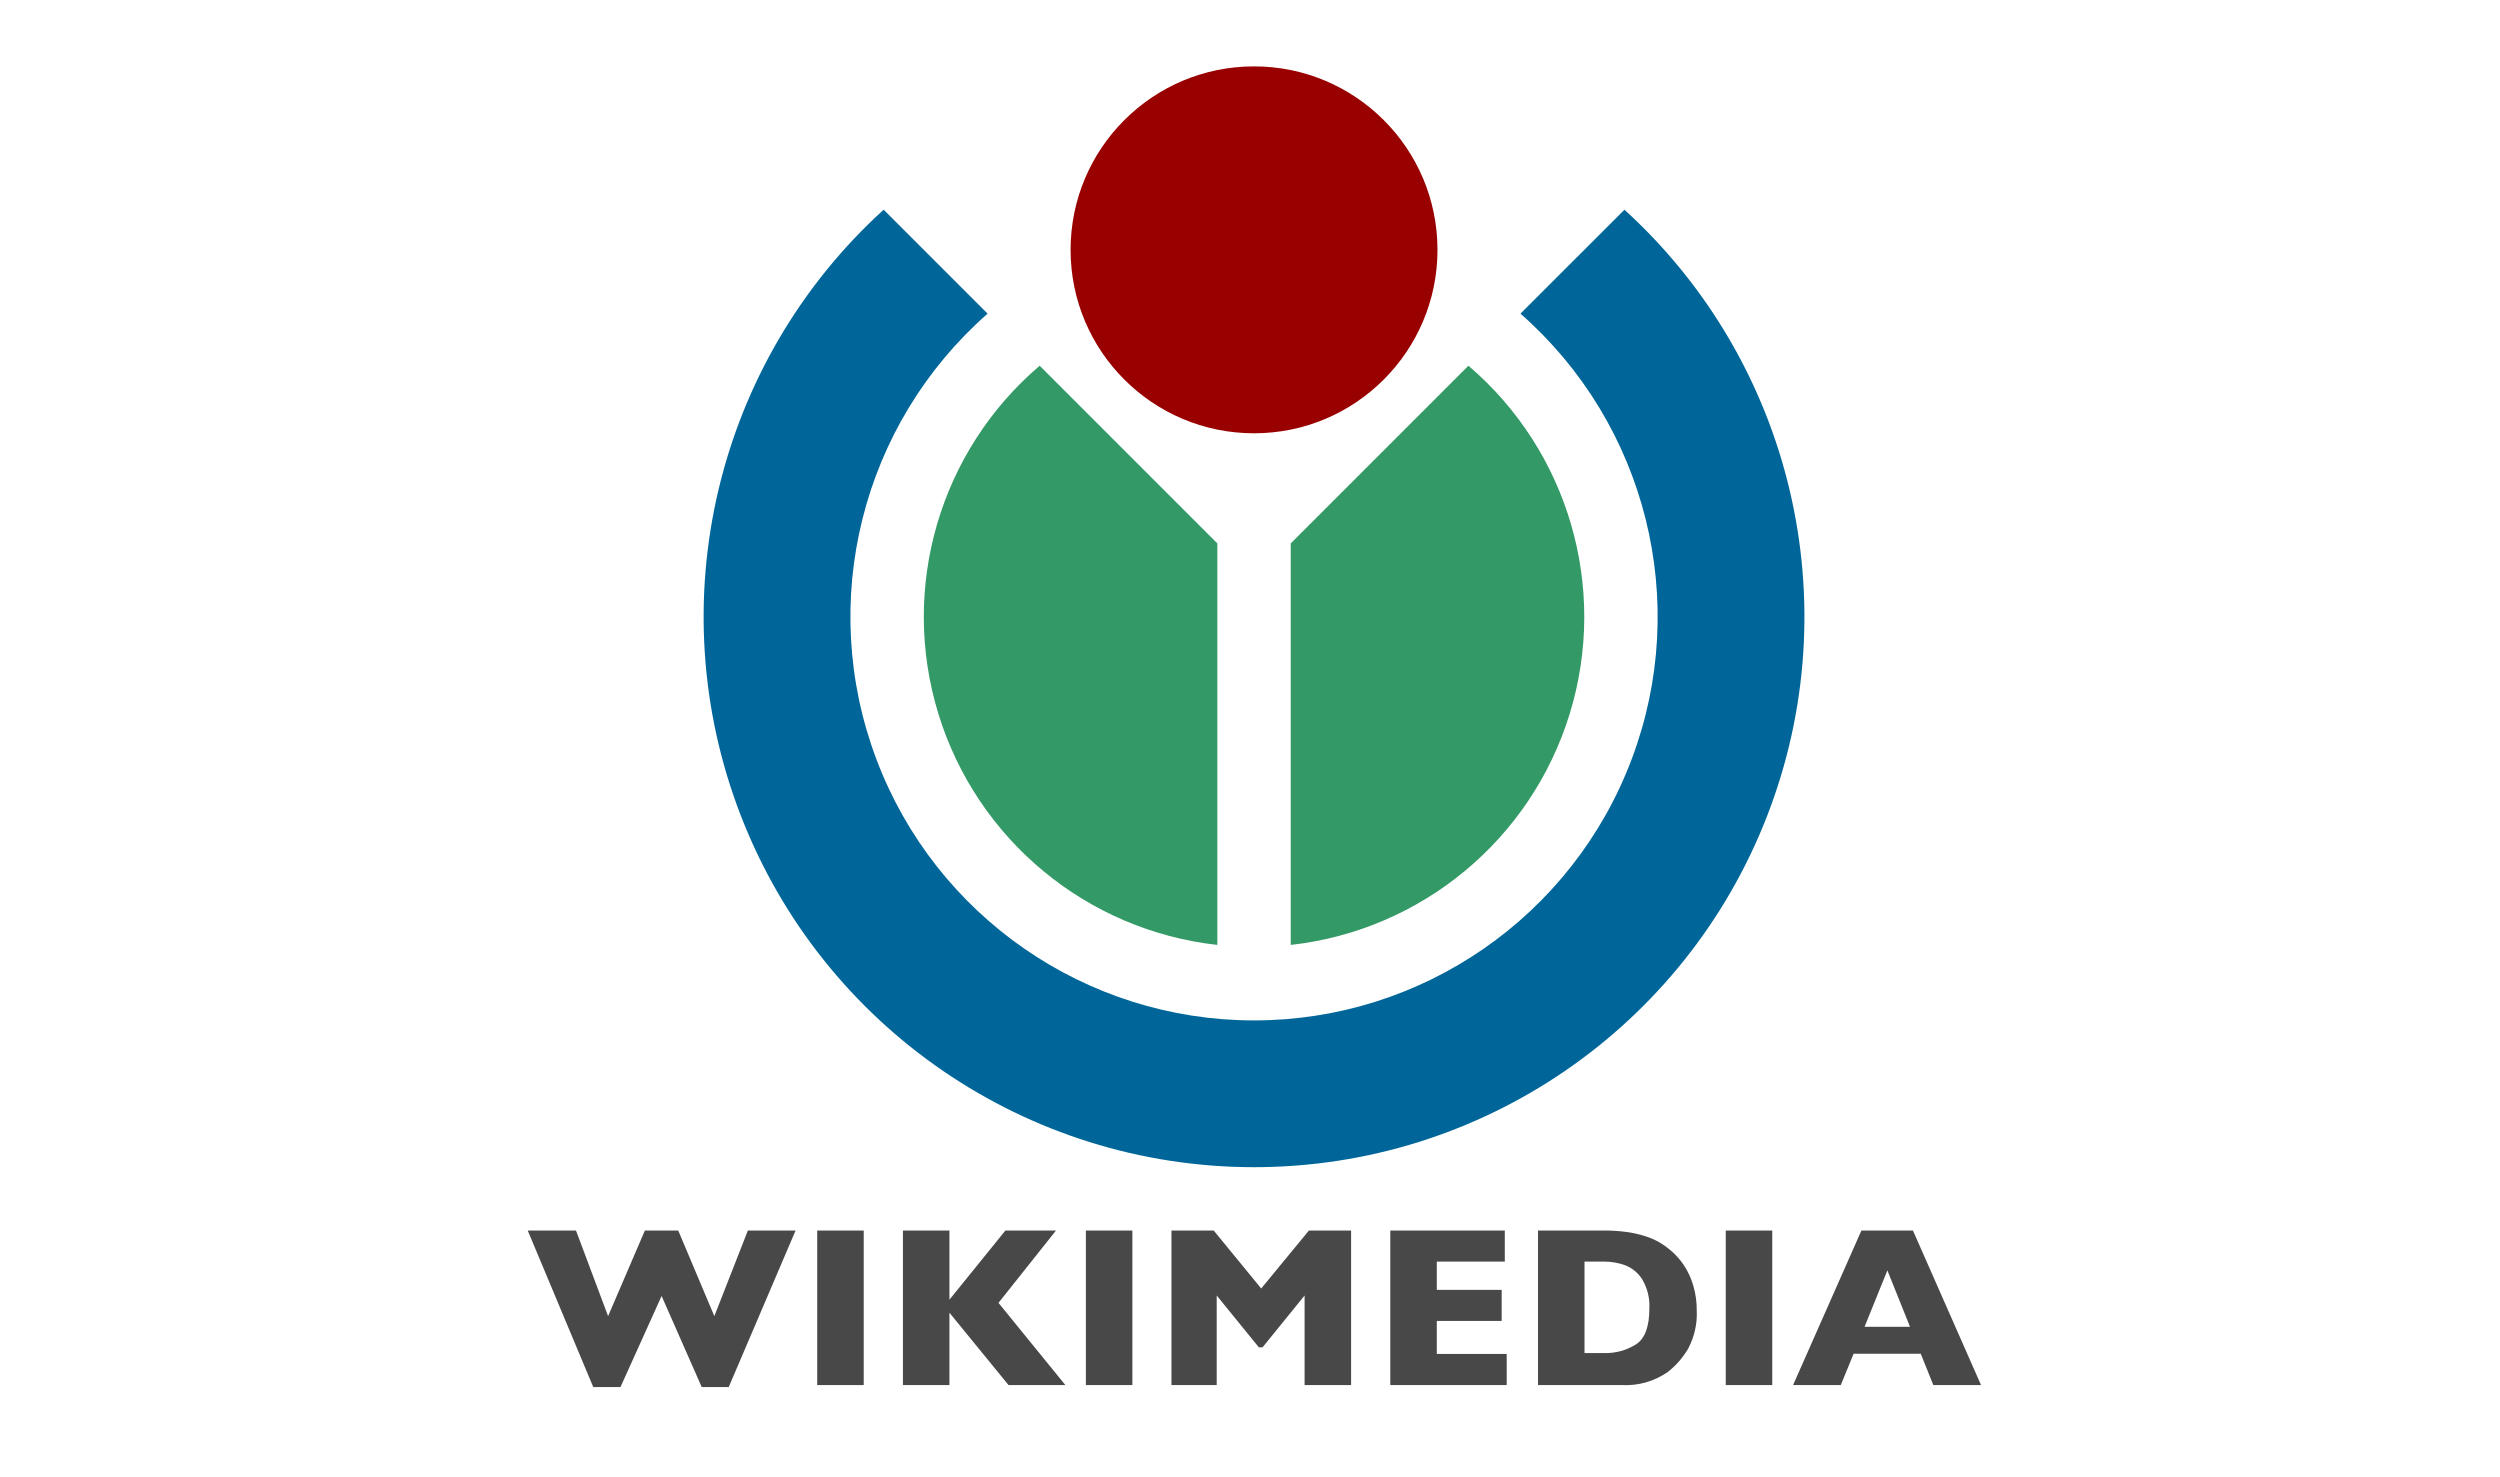
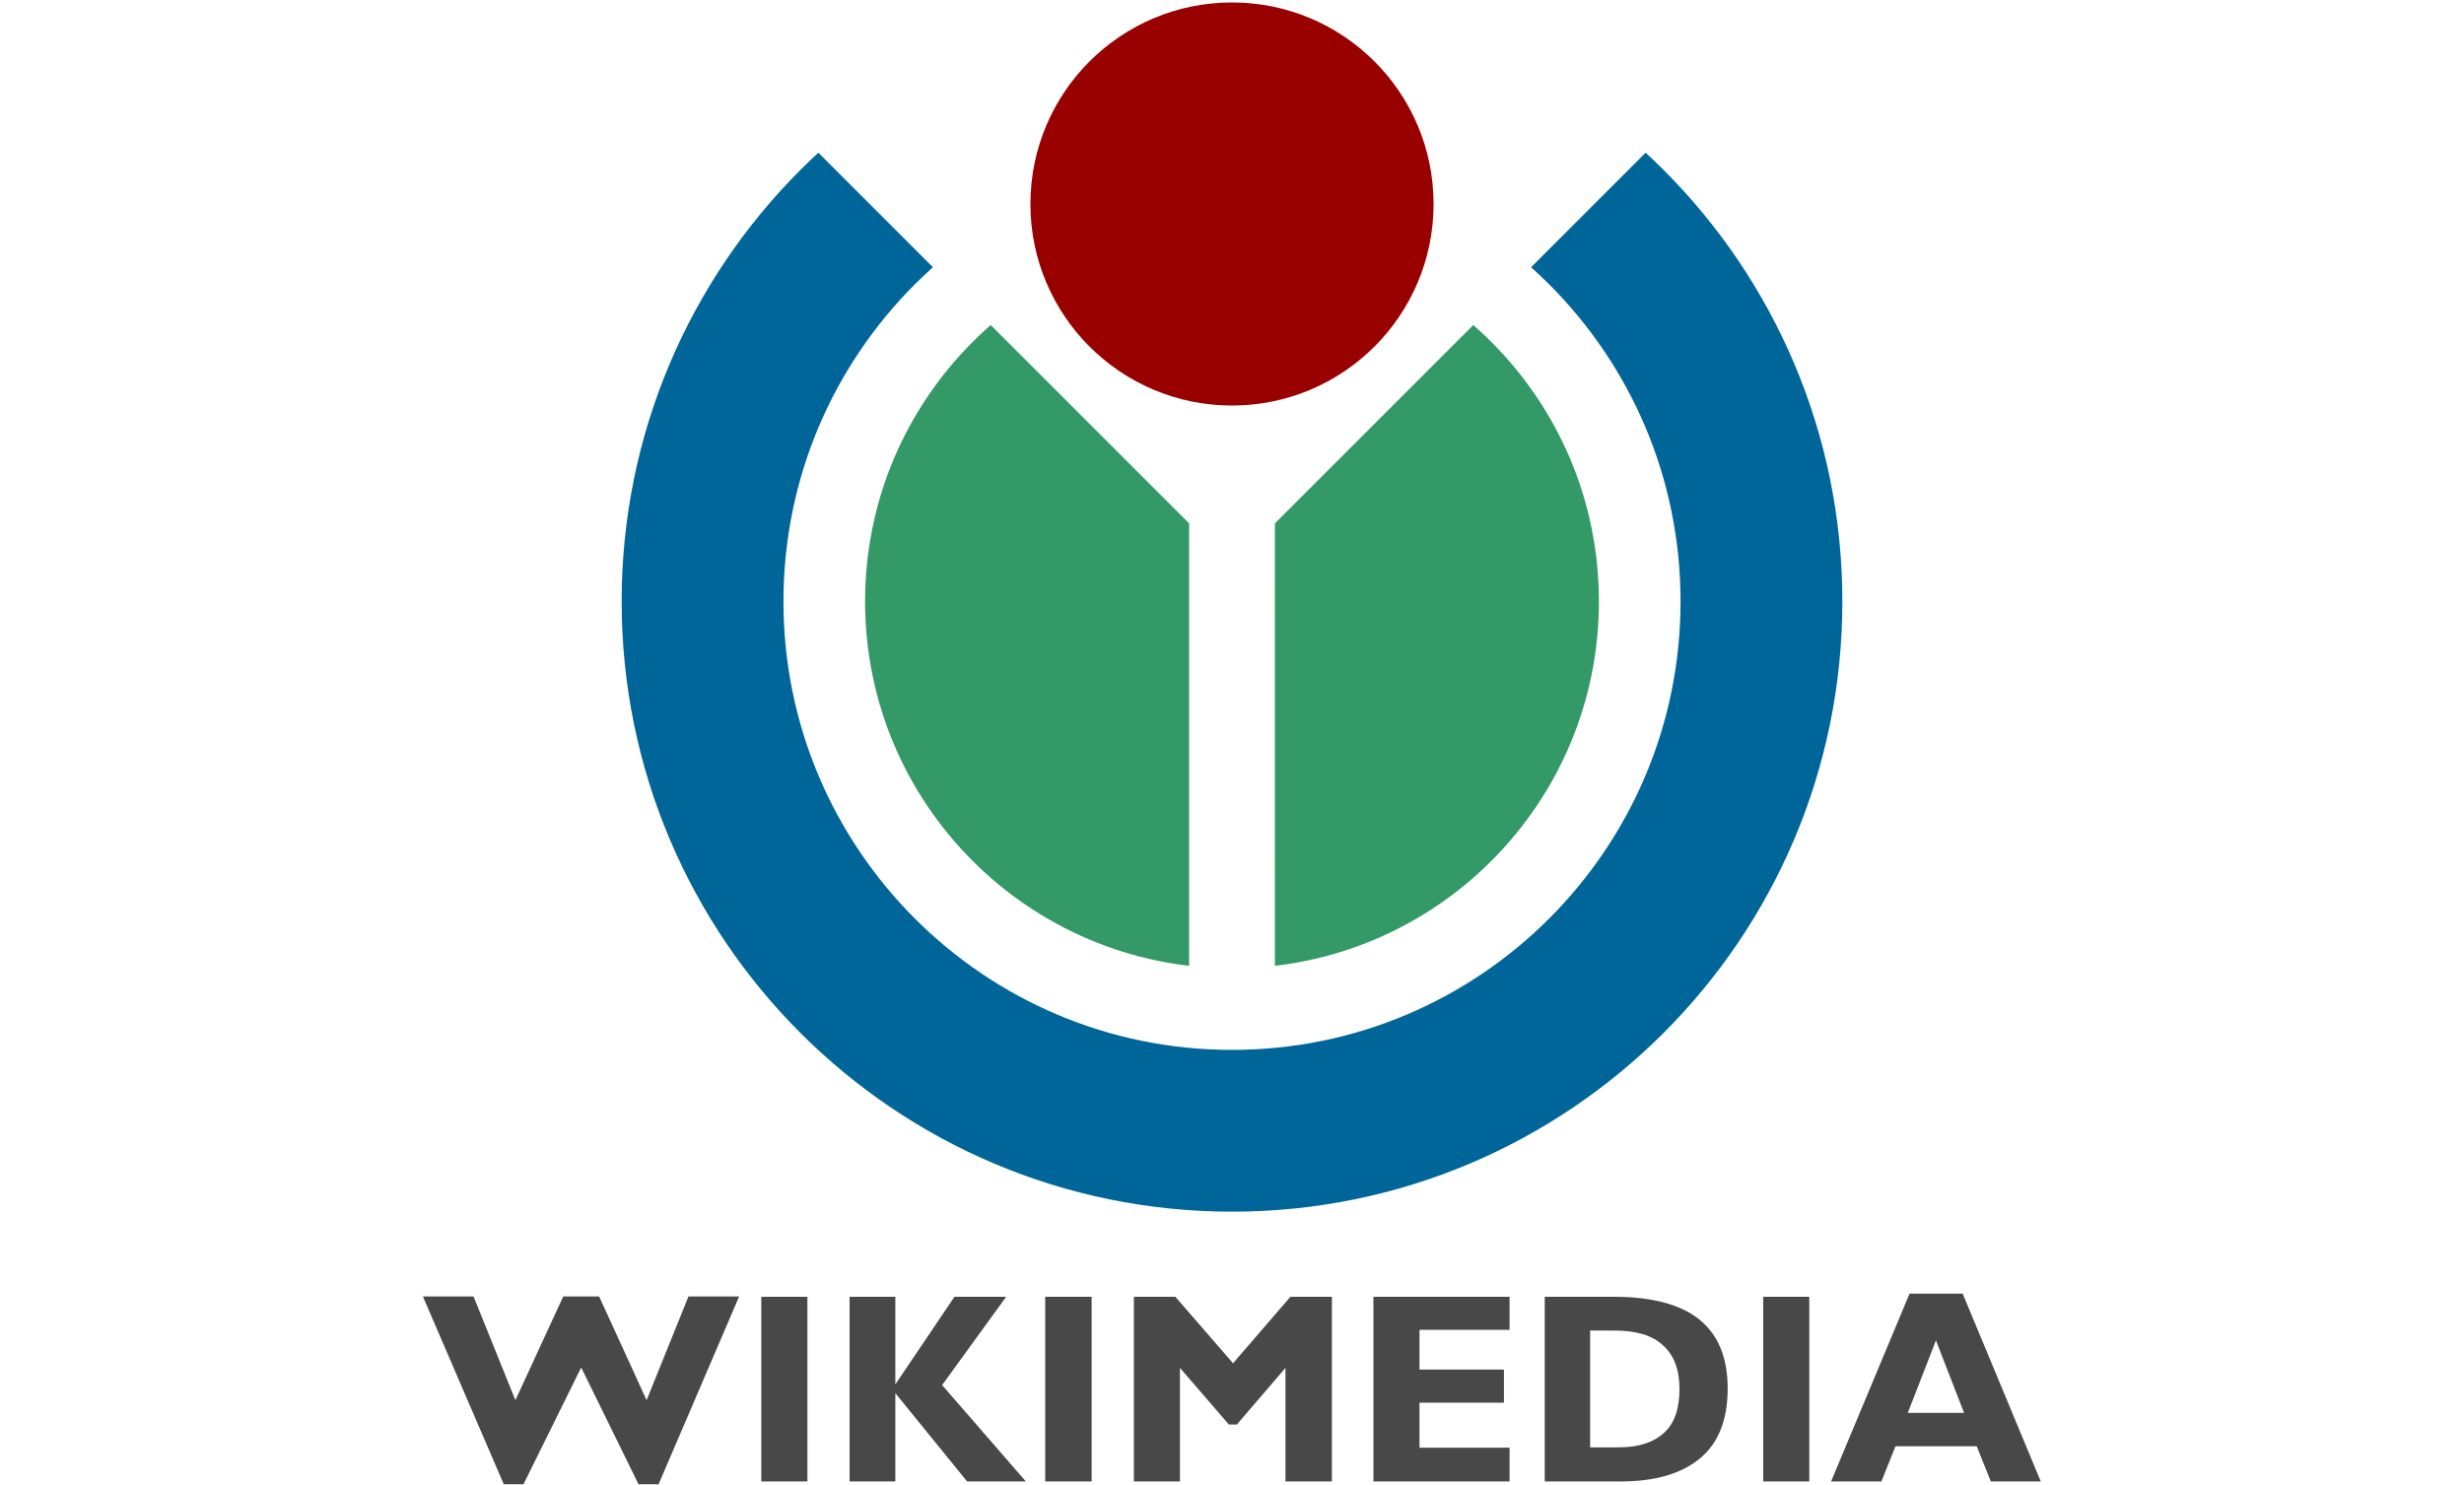
- <svg xmlns="http://www.w3.org/2000/svg" id="Layer_1" data-name="Layer 1" viewBox="0 0 215 127">
+ <svg xmlns="http://www.w3.org/2000/svg" width="223.255" height="134.511" viewBox="-230 -171 460 422">
  <defs>
-     <style>.cls-1{fill:transparent;}.cls-2{fill:#900;}.cls-3{fill:#069;}.cls-4{fill:#396;}.cls-5{fill:#484848;}</style>
+     <clipPath id="a">
+       <path d="m178 176v-364l-165.8 165.8-0.01 132.2h-24.38v-132.2l-165.8-165.8v364" />
+     </clipPath>
  </defs>
-   <rect class="cls-1" x="-3.751" y="-4.366" width="223.255" height="134.511" />
-   <circle id="circle3" class="cls-2" cx="107.847" cy="21.486" r="15.777" />
-   <path id="path5" class="cls-3" d="M139.701,18.035l-8.94,8.939a34.71,34.71,0,1,1-45.828,0l-8.94-8.94a47.333,47.333,0,1,0,63.707 0Z" />
-   <path id="path7" class="cls-4" d="M104.692,46.733,89.411,31.452a28.39,28.39,0,0,0,15.281,49.812Zm21.592-15.281L111.003,46.733V81.264a28.39,28.39,0,0,0,15.281-49.812Z" />
-   <path id="path9" class="cls-5" d="M170.369,119.114h-4.103l-1.083-2.695H159.411l-1.103,2.695h-4.103l5.877-13.29h4.43Zm-6.107-5.007-1.947-4.854-1.965,4.854Zm-11.848,5.007h-3.999V105.824h3.999v13.29Zm-6.494-6.401a6.314,6.314,0,0,1-.743,3.277,7.012,7.012,0,0,1-1.75,2.003,6.325,6.325,0,0,1-3.994,1.121h-7.164V105.824h5.517a14.909,14.909,0,0,1,2.131.13,9.39,9.39,0,0,1,1.595.365,6.287,6.287,0,0,1,1.207.529,6.204,6.204,0,0,1,.891.63,6.104,6.104,0,0,1,1.193,1.313,6.407,6.407,0,0,1,.815,1.755A7.422,7.422,0,0,1,145.92,112.713Zm-4.076-.172a4.438,4.438,0,0,0-.618-2.525,3.028,3.028,0,0,0-1.485-1.212,5.258,5.258,0,0,0-1.768-.307h-1.706v7.867h1.706a4.887,4.887,0,0,0,2.721-.747Q141.845,114.869,141.845,112.541Zm-12.268,6.573H119.566V105.824h9.847v2.673H123.565v2.433h5.579v2.673H123.565v2.838h6.011Zm-13.382,0h-3.999v-7.702l-3.616,4.459h-.317l-3.626-4.459v7.702h-3.89V105.824h3.631l4.086,4.986,4.105-4.986h3.626l-0,13.29Zm-18.81,0H93.386V105.824h3.999Zm-5.763,0h-4.889l-5.081-6.223v6.223H77.653V105.824h3.999v5.95l4.813-5.95H90.817l-4.947,6.223Zm-17.341,0h-3.999V105.824h3.999v13.29Zm-5.859-13.29-5.752,13.465h-2.32L56.898,111.455l-3.538,7.834H51.021l-5.637-13.465h4.151l2.761,7.363,3.164-7.363h2.867l3.106,7.363,2.885-7.363Z" />
+   <path d="m192.6 196.8h15.1l22.2 53.4h-14.2l-4-10h-23.1l-4 10h-14.3zm-0.5 33.9h16l-8-20.6zm-41.1-33h13.1v52.5h-13.1zm-62.1 0h19.8c10.7 0 18.9 2.2 24.2 6.5 5.4 4.4 8 10.9 8 19.6 0 8.8-2.6 15.4-7.7 19.7-5.2 4.4-12.9 6.8-23.2 6.7h-21.1zm12.9 42.8h8.2c5.8 0 10-1.5 12.9-4.2s4.3-6.8 4.3-12.4c0-5.5-1.6-9.7-4.7-12.4-2.9-2.8-7.6-4.2-13.8-4.2h-6.9zm-61.6 9.7v-52.5h38.7v9.4h-25.6v11.3h24v9.4h-24v12.8h25.6v9.6zm-55 0h-13.1v-52.5h11.8l16.4 18.9 16.3-18.9h11.8v52.5h-13.2v-32.3l-13.8 16.1h-2.3l-13.9-16.1zm-38.3-52.5h13.2v52.5h-13.2zm-55.6 52.5v-52.5h13v24.9l16.8-24.9h14.7l-18.2 25.1 23.8 27.4h-16.7l-20.4-25.1v25.1zm-25.1-52.5h13.1v52.5h-13.1zm-73.2 53.3-23-53.4h14.4l11.9 29.5 13.6-29.5h10.2l13.5 29.5 11.9-29.5h14.4l-22.9 53.4h-5.7l-16.3-33.2-16.4 33.2z" fill="#484848" />
+   <g clip-path="url(#a)">
+     <circle stroke-width="46" stroke="#069" r="150.5" fill="none" />
+     <circle r="104.3" fill="#396" />
+   </g>
+   <circle cy="-113" r="57.3" fill="#900" />
</svg>
